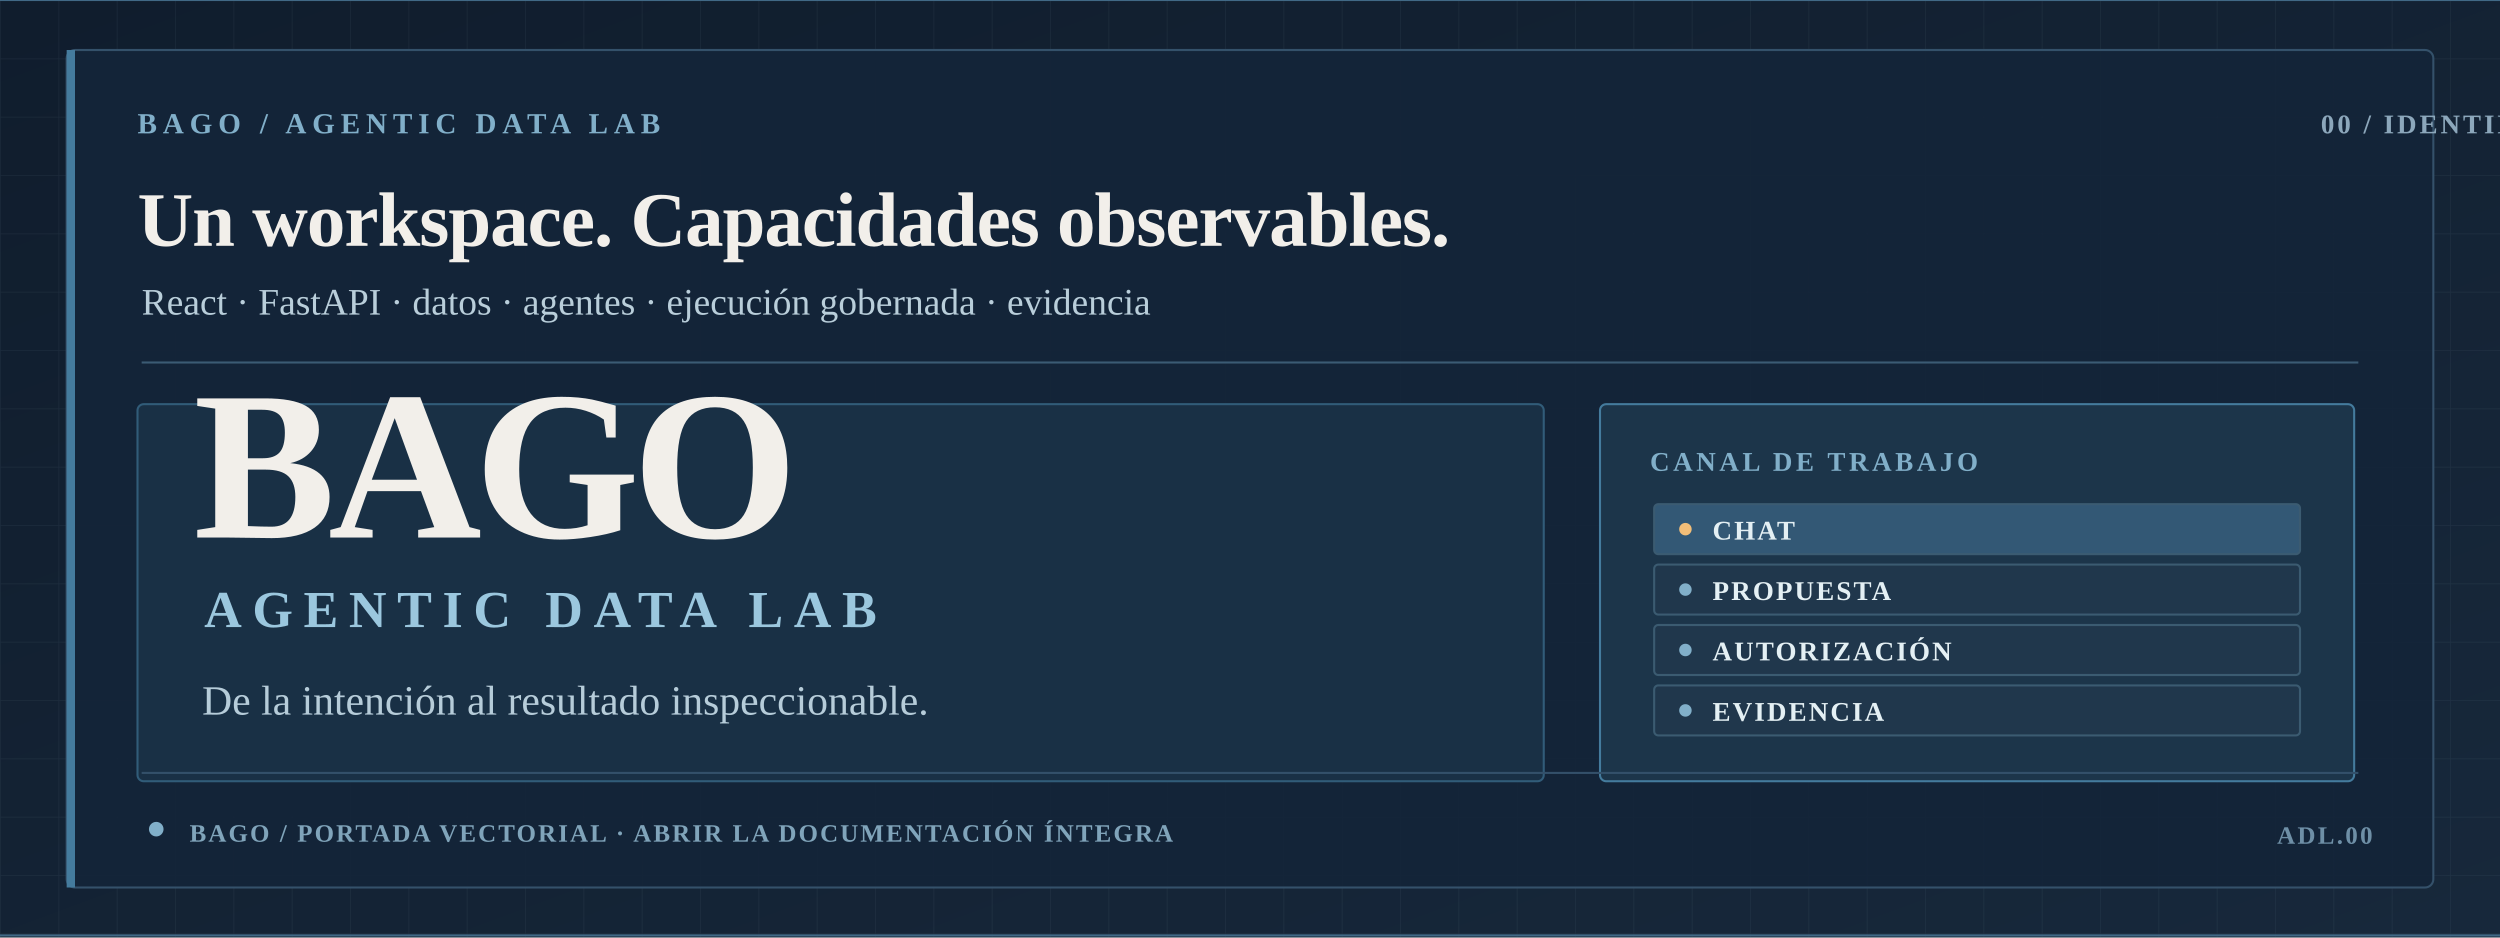
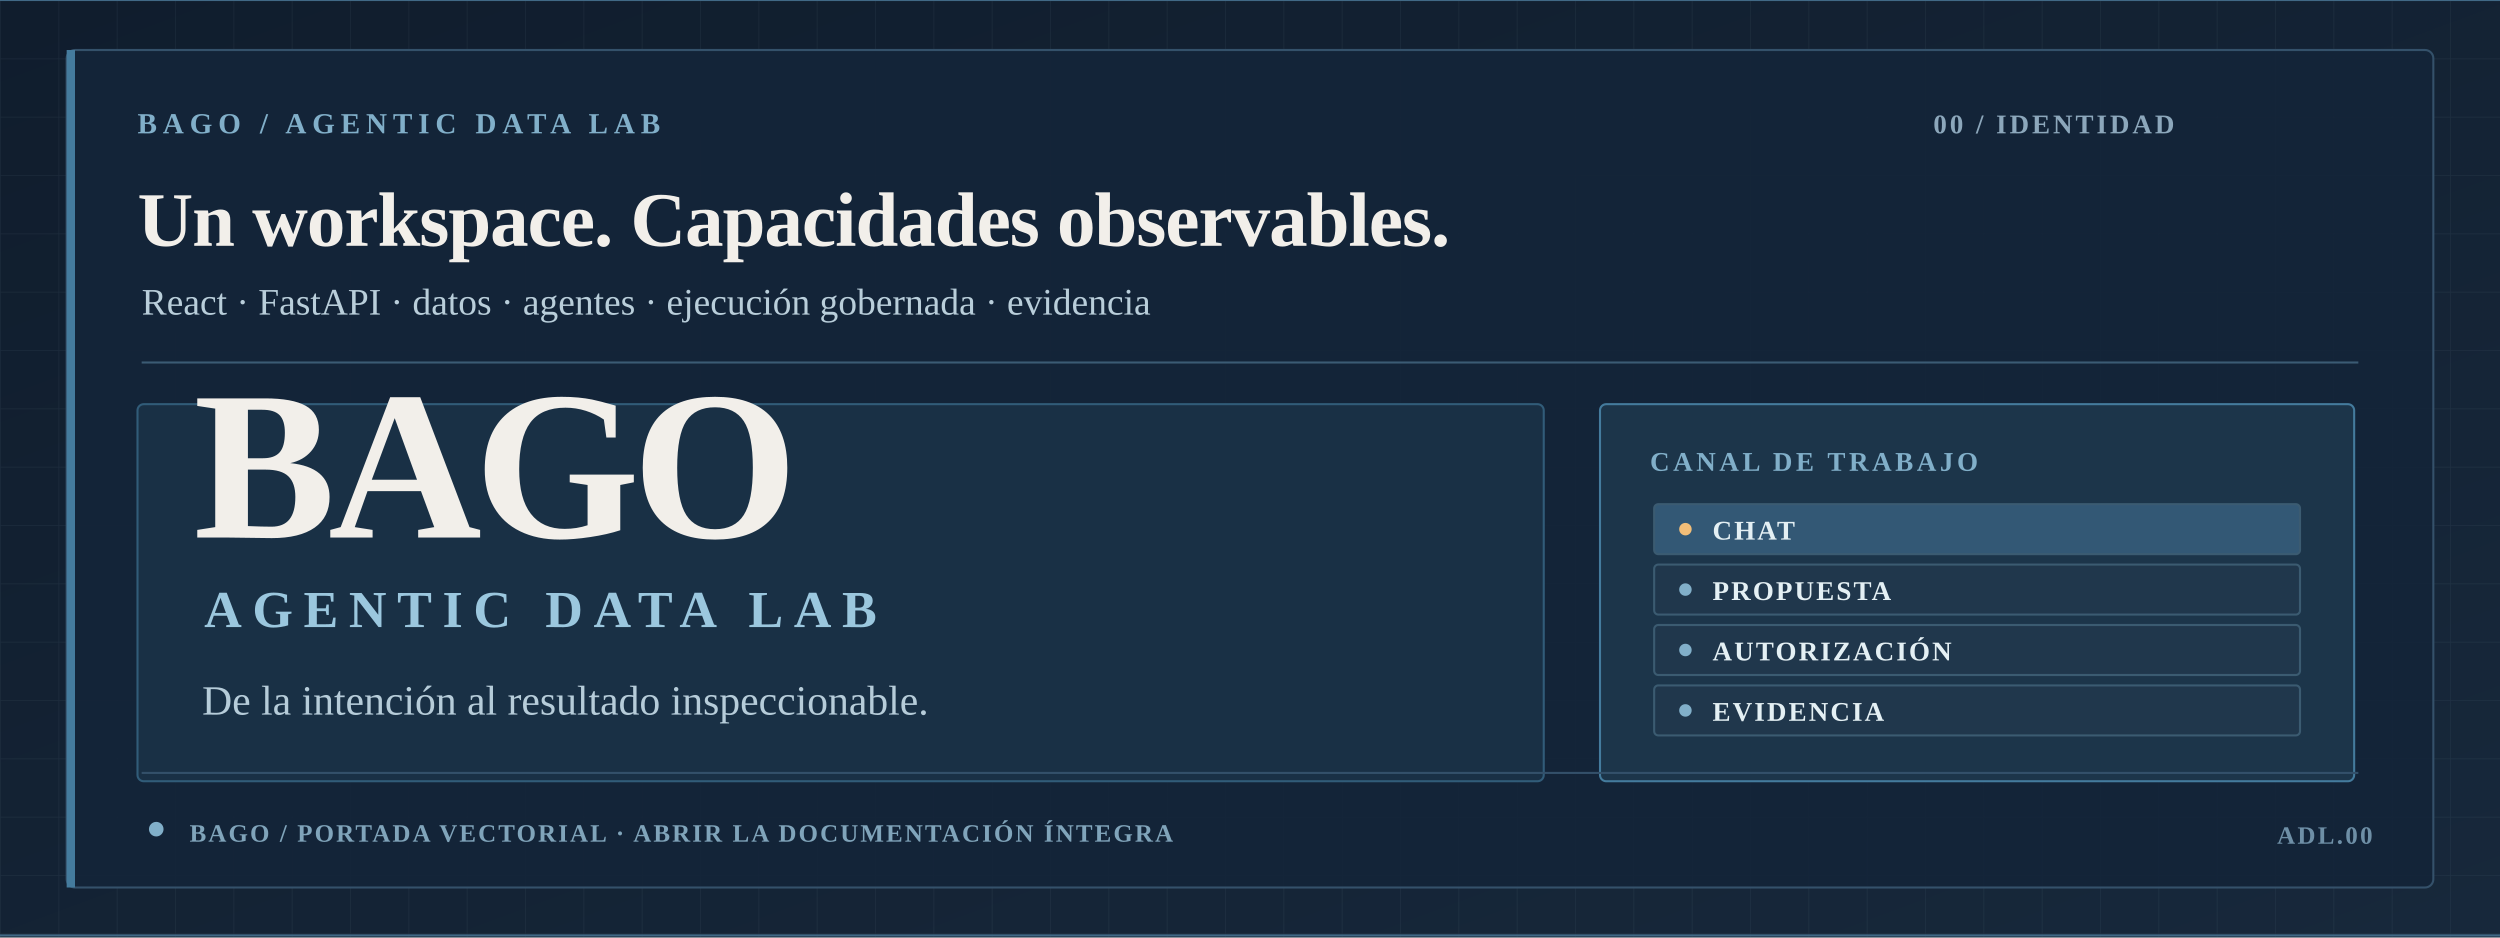
<svg xmlns="http://www.w3.org/2000/svg" width="1200" height="450" viewBox="0 0 1200 450" role="img" aria-labelledby="ttl des">
  <defs>
    <linearGradient id="bg" x1="0" x2="1" y1="0" y2="1">
      <stop stop-color="#101d2d" />
      <stop offset="1" stop-color="#17283b" />
    </linearGradient>
    <pattern id="micro" width="28" height="28" patternUnits="userSpaceOnUse">
      <path d="M28 0H0V28" fill="none" stroke="#7C9CB3" stroke-opacity=".10" stroke-width=".7" />
    </pattern>
  </defs>
  <rect width="1200" height="450" fill="url(#bg)" />
  <rect width="1200" height="450" fill="url(#micro)" />
  <path d="M0 0H1200M0 449H1200" stroke="#416986" stroke-width="1" />
  <rect x="32" y="24" width="1136" height="402" rx="4" fill="#142539" fill-opacity=".94" stroke="#34516A" />
  <rect x="32" y="24" width="4" height="402" fill="#447B9D" />
  <text x="66" y="64" fill="#81AFC9" font-size="14" font-weight="750" letter-spacing="2.8">BAGO   /   AGENTIC DATA LAB</text>
-   <text x="1114" y="64" fill="#8CA7BB" font-size="13" font-weight="650" letter-spacing="1.4">00  /  IDENTIDAD</text>
+   <text x="928" y="64" fill="#8CA7BB" font-size="13" font-weight="650" letter-spacing="1.4">00  /  IDENTIDAD</text>
  <text x="66" y="118" fill="#F2EFEA" font-size="37" font-weight="650" letter-spacing="-0.5">Un workspace. Capacidades observables.</text>
  <text x="68" y="151" fill="#B9CEDA" font-size="18" font-weight="400" letter-spacing="0">React · FastAPI · datos · agentes · ejecución gobernada · evidencia</text>
  <path d="M68 174L1132 174" stroke="#3B5B74" stroke-width="1" fill="none" />
  <rect x="66" y="194" width="675" height="181" rx="3" fill="#193045" stroke="#315C79" />
  <text x="93" y="258" fill="#F2EFEA" font-size="102" font-weight="800" letter-spacing="-3.5">BAGO</text>
  <text x="98" y="301" fill="#9BC7DE" font-size="25" font-weight="650" letter-spacing="5.1">AGENTIC DATA LAB</text>
  <text x="97" y="343" fill="#B6CCD9" font-size="20" font-weight="400" letter-spacing="0">De la intención al resultado inspeccionable.</text>
  <rect x="768" y="194" width="362" height="181" rx="3" fill="#1C354A" stroke="#447B9D" />
  <text x="792" y="226" fill="#81AFC9" font-size="13" font-weight="700" letter-spacing="1.7">CANAL DE TRABAJO</text>
  <rect x="794" y="242" width="310" height="24" rx="2" fill="#335875" stroke="#3B5B71" stroke-width="1" />
  <circle cx="809" cy="254" r="3" fill="#F3BE78" />
  <text x="822" y="259" fill="#E4F0F4" font-size="13" font-weight="650" letter-spacing="1">CHAT</text>
  <rect x="794" y="271" width="310" height="24" rx="2" fill="#20374C" stroke="#3B5B71" stroke-width="1" />
  <circle cx="809" cy="283" r="3" fill="#81AFC9" />
  <text x="822" y="288" fill="#E4F0F4" font-size="13" font-weight="650" letter-spacing="1">PROPUESTA</text>
  <rect x="794" y="300" width="310" height="24" rx="2" fill="#20374C" stroke="#3B5B71" stroke-width="1" />
  <circle cx="809" cy="312" r="3" fill="#81AFC9" />
  <text x="822" y="317" fill="#E4F0F4" font-size="13" font-weight="650" letter-spacing="1">AUTORIZACIÓN</text>
  <rect x="794" y="329" width="310" height="24" rx="2" fill="#20374C" stroke="#3B5B71" stroke-width="1" />
  <circle cx="809" cy="341" r="3" fill="#81AFC9" />
  <text x="822" y="346" fill="#E4F0F4" font-size="13" font-weight="650" letter-spacing="1">EVIDENCIA</text>
  <path d="M68 371L1132 371" stroke="#33506A" stroke-width="1" fill="none" />
  <circle cx="75" cy="398" r="3.5" fill="#81AFC9" />
  <text x="91" y="404" fill="#80A4BA" font-size="12" font-weight="650" letter-spacing="1">BAGO / PORTADA VECTORIAL · ABRIR LA DOCUMENTACIÓN ÍNTEGRA</text>
  <text x="1093" y="405" fill="#6E8FA6" font-size="12" font-weight="650" letter-spacing="1.1">ADL.00</text>
</svg>
